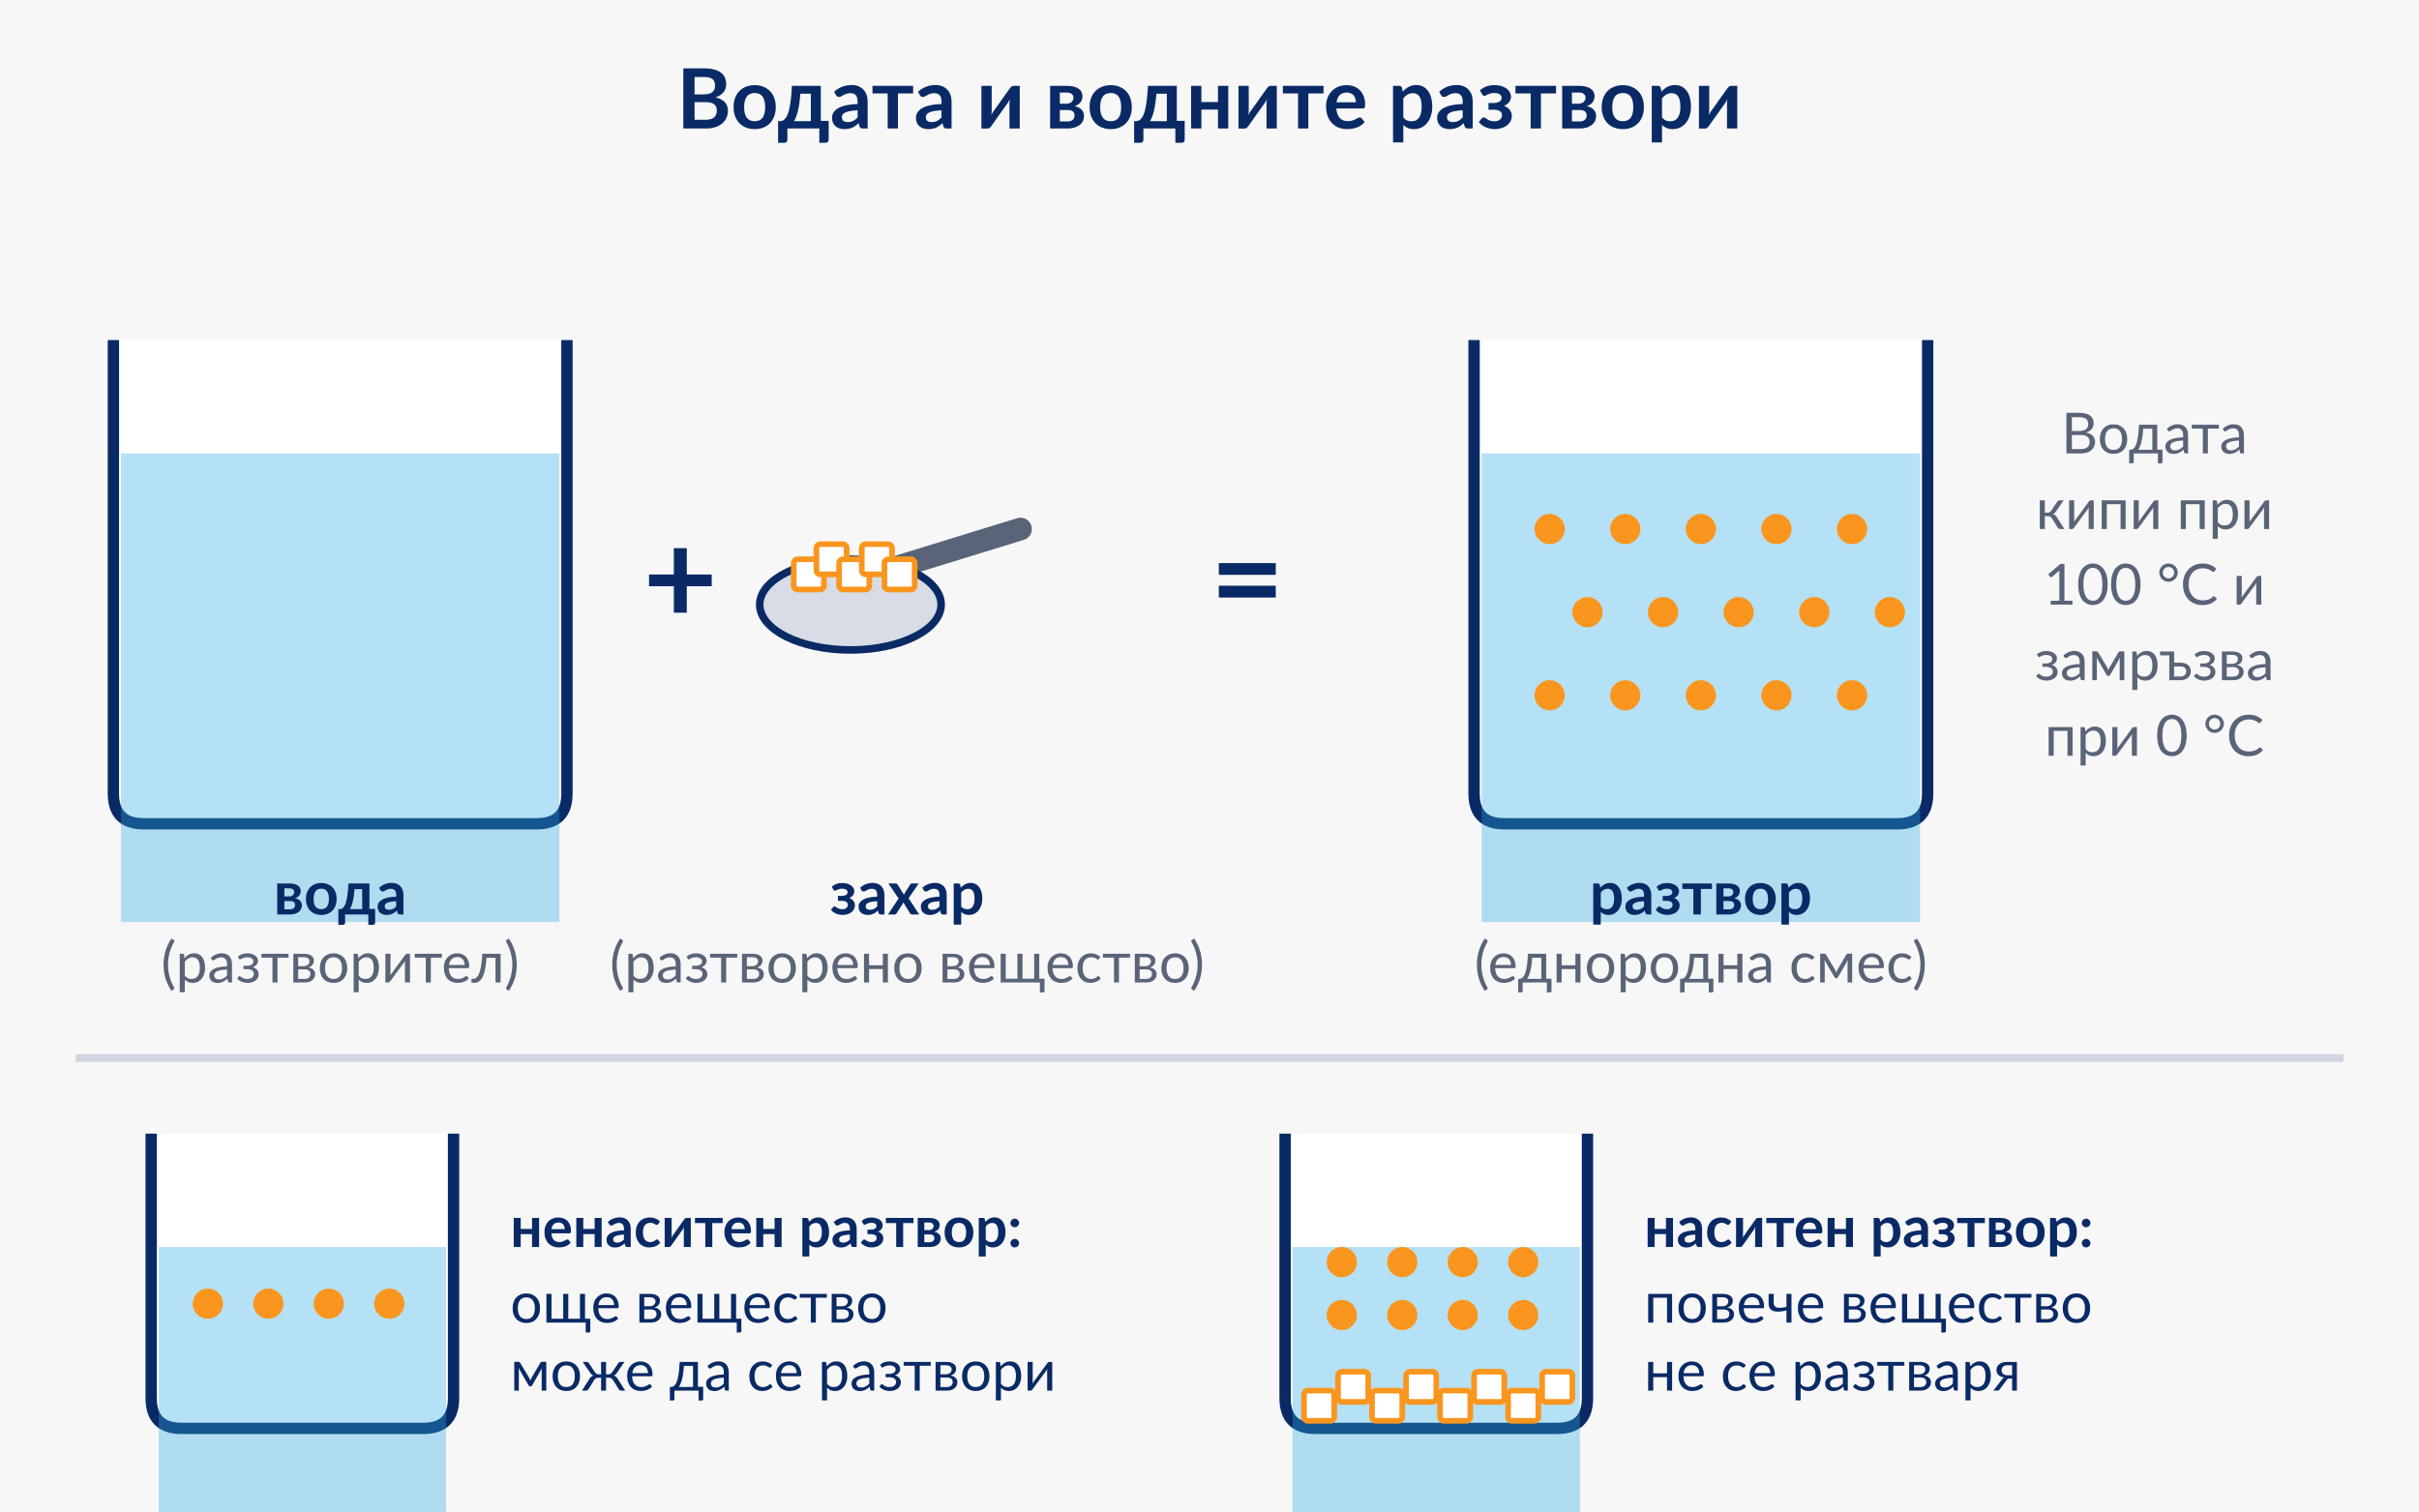
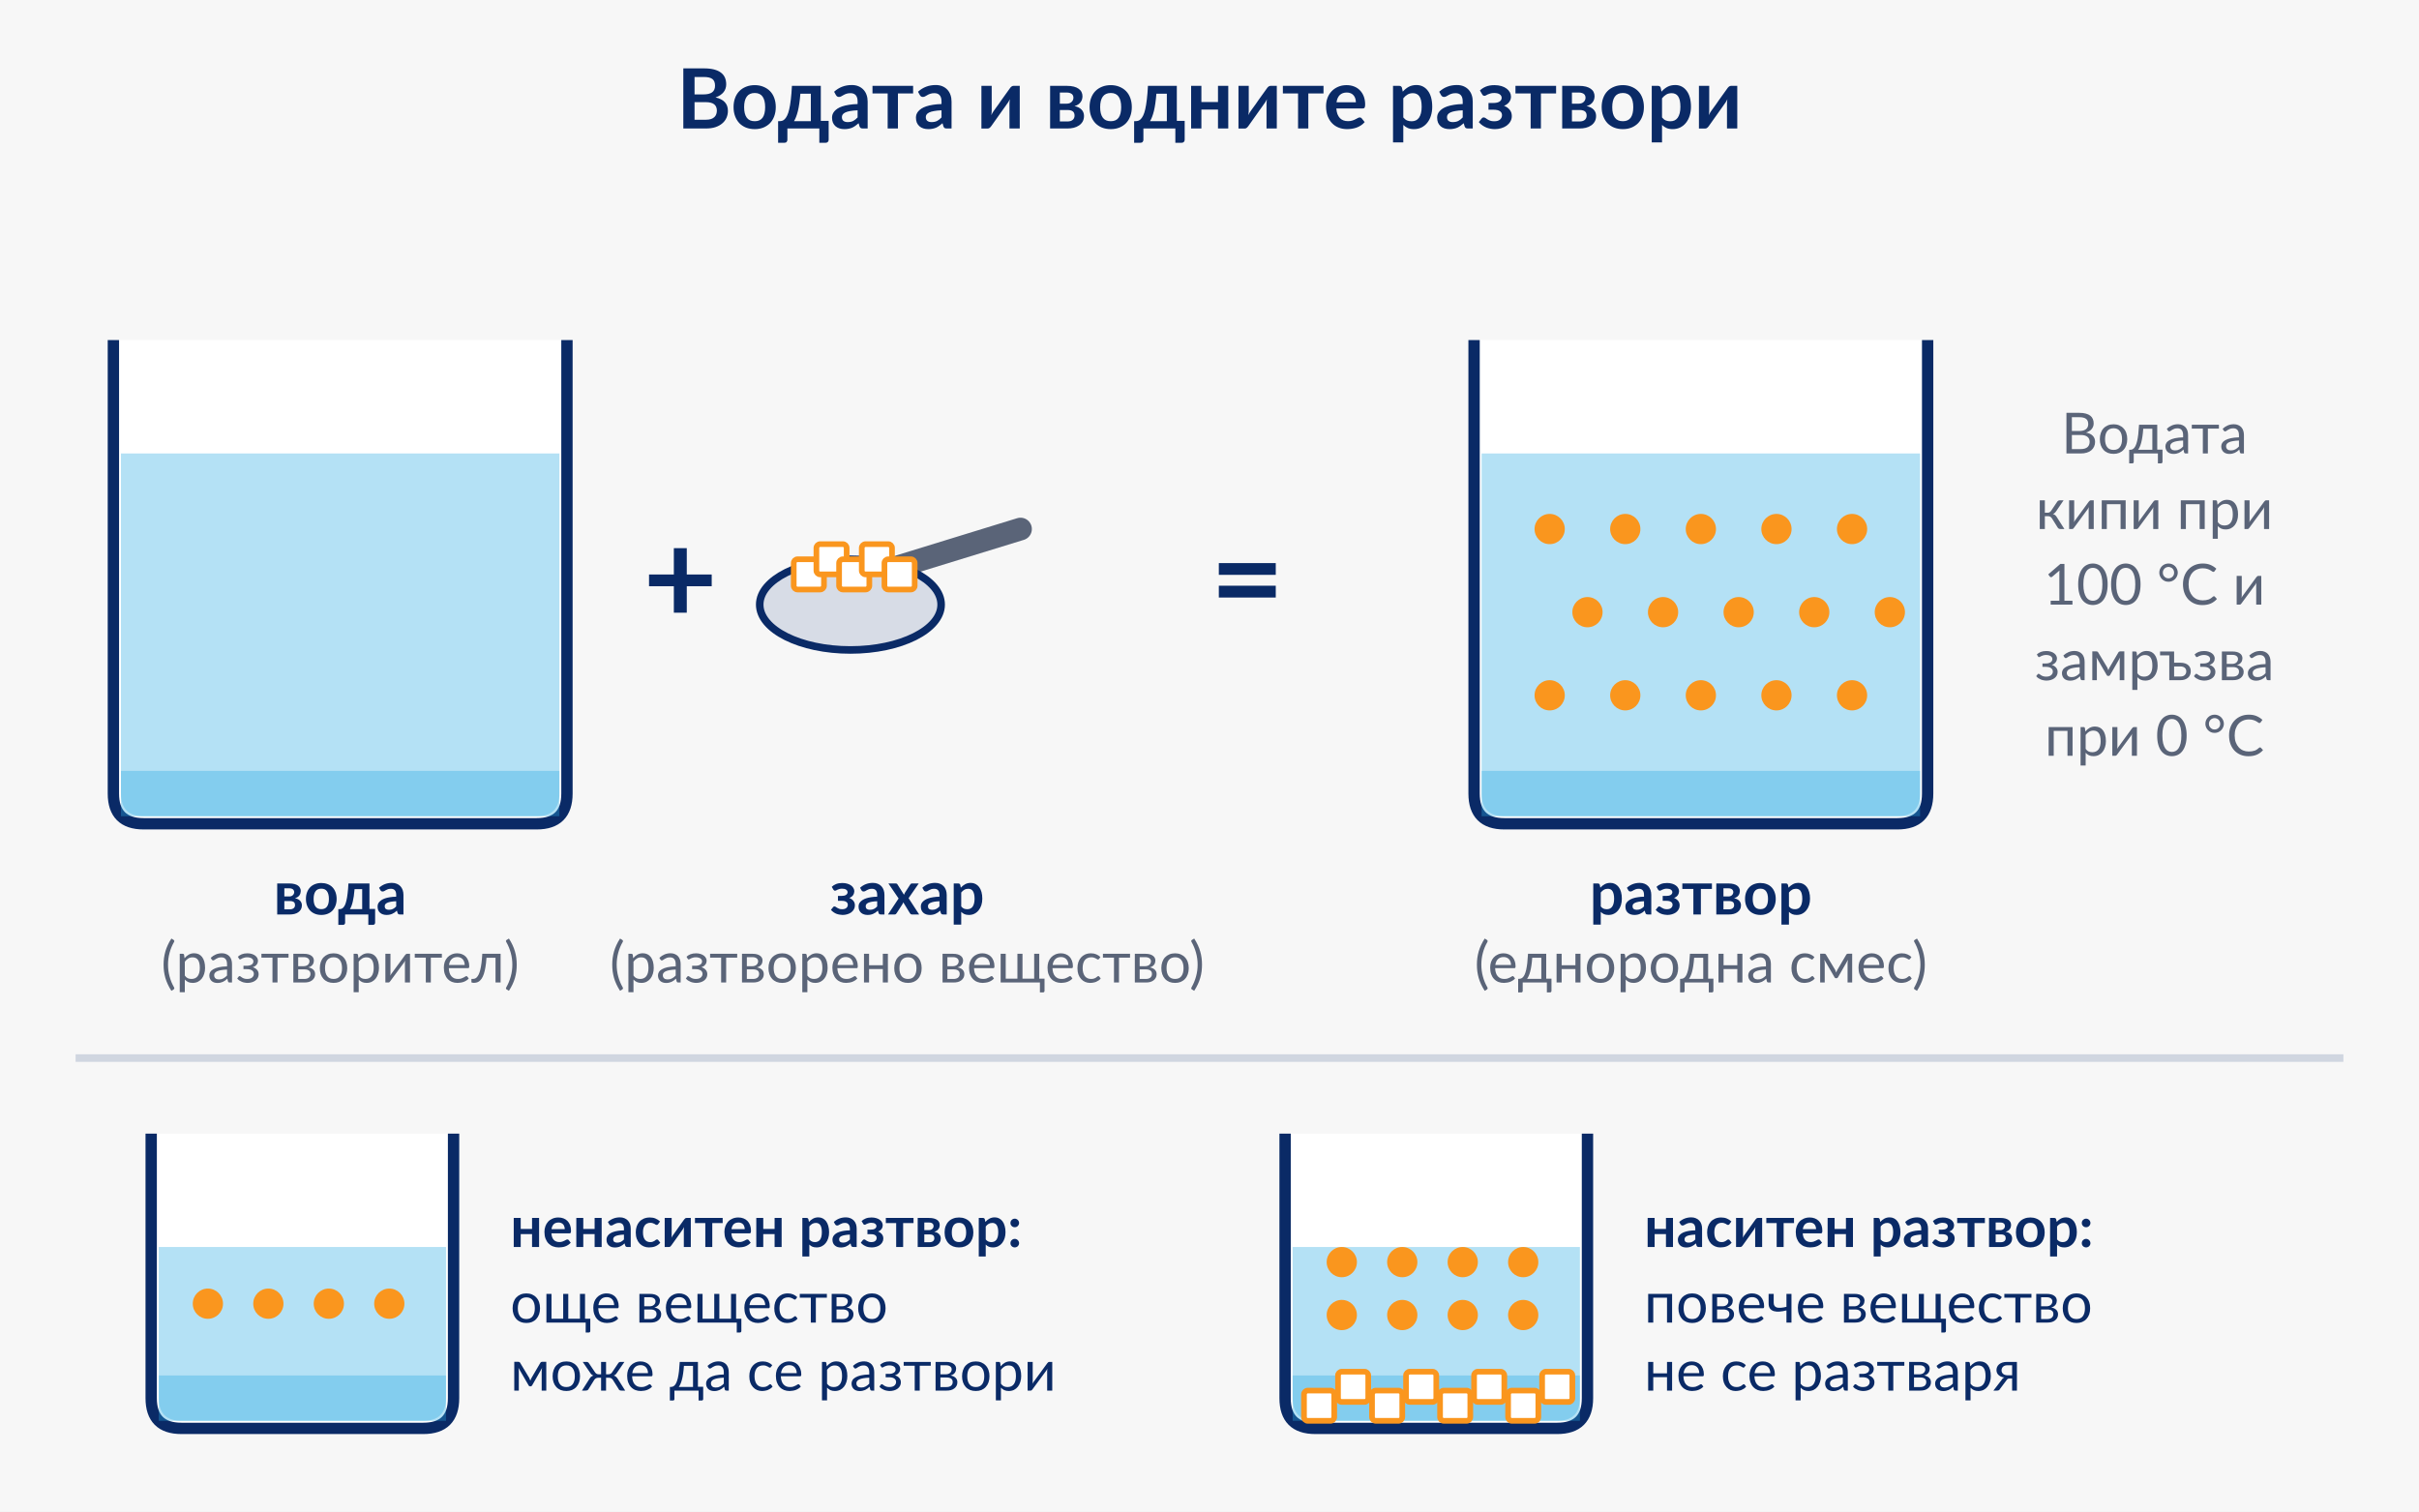
<svg xmlns="http://www.w3.org/2000/svg" viewBox="0 0 640 400" width="640" height="400" font-family="Lato, Arial, sans-serif" role="img">
  <defs>
    <marker id="a" viewBox="0 0 10 10" refX="8" refY="5" markerWidth="5" markerHeight="5" orient="auto-start-reverse">
      <path d="M0,0 L10,5 L0,10 z" fill="#0A2A66" />
    </marker>
    <marker id="o" viewBox="0 0 10 10" refX="8" refY="5" markerWidth="5" markerHeight="5" orient="auto-start-reverse">
      <path d="M0,0 L10,5 L0,10 z" fill="#FA961E" />
    </marker>
    <marker id="t" viewBox="0 0 10 10" refX="8" refY="5" markerWidth="5" markerHeight="5" orient="auto-start-reverse">
      <path d="M0,0 L10,5 L0,10 z" fill="#14BF96" />
    </marker>
    <marker id="c" viewBox="0 0 10 10" refX="8" refY="5" markerWidth="5" markerHeight="5" orient="auto-start-reverse">
      <path d="M0,0 L10,5 L0,10 z" fill="#28AAE1" />
    </marker>
    <marker id="g" viewBox="0 0 10 10" refX="8" refY="5" markerWidth="5" markerHeight="5" orient="auto-start-reverse">
      <path d="M0,0 L10,5 L0,10 z" fill="#3CB44B" />
    </marker>
    <marker id="gr" viewBox="0 0 10 10" refX="8" refY="5" markerWidth="5" markerHeight="5" orient="auto-start-reverse">
      <path d="M0,0 L10,5 L0,10 z" fill="#5A6478" />
    </marker>
  </defs>
  <rect width="640" height="400" fill="#F7F7F7" />
  <text x="320" y="34" font-size="22" text-anchor="middle" font-weight="bold" fill="#0A2A66">Водата и водните разтвори</text>
  <path d="M30,90 L30,210 Q30,218 38,218 L142,218 Q150,218 150,210 L150,90" fill="#fff" stroke="#0A2A66" stroke-width="3" />
-   <rect x="32" y="120" width="116" height="124" fill="#28AAE1" opacity="0.35" />
+   <rect x="32" y="120" width="116" height="96" fill="#28AAE1" opacity="0.35" />
+   <path d="M32,204 L32,210 Q32,216 38,216 L142,216 Q148,216 148,210 L148,204 z" fill="#28AAE1" stroke="none" stroke-width="0" opacity="0.35" />
  <text x="90" y="242" font-size="16" text-anchor="middle" font-weight="bold" fill="#0A2A66">вода</text>
  <text x="90" y="260" font-size="15" text-anchor="middle" font-weight="normal" fill="#5A6478">(разтворител)</text>
  <text x="180" y="165" font-size="34" text-anchor="middle" font-weight="bold" fill="#0A2A66">+</text>
  <path d="M205,160 L270,140" fill="none" stroke="#5A6478" stroke-width="6" stroke-linecap="round" />
  <ellipse cx="225" cy="160" rx="24" ry="12" fill="#D7DCE6" stroke="#0A2A66" stroke-width="2" />
  <rect x="210" y="148" width="8" height="8" rx="1" fill="#fff" stroke="#FA961E" stroke-width="1.5" />
  <rect x="216" y="144" width="8" height="8" rx="1" fill="#fff" stroke="#FA961E" stroke-width="1.5" />
  <rect x="222" y="148" width="8" height="8" rx="1" fill="#fff" stroke="#FA961E" stroke-width="1.5" />
  <rect x="228" y="144" width="8" height="8" rx="1" fill="#fff" stroke="#FA961E" stroke-width="1.5" />
  <rect x="234" y="148" width="8" height="8" rx="1" fill="#fff" stroke="#FA961E" stroke-width="1.5" />
  <text x="240" y="242" font-size="16" text-anchor="middle" font-weight="bold" fill="#0A2A66">захар</text>
  <text x="240" y="260" font-size="15" text-anchor="middle" font-weight="normal" fill="#5A6478">(разтворено вещество)</text>
  <text x="330" y="165" font-size="34" text-anchor="middle" font-weight="bold" fill="#0A2A66">=</text>
  <path d="M390,90 L390,210 Q390,218 398,218 L502,218 Q510,218 510,210 L510,90" fill="#fff" stroke="#0A2A66" stroke-width="3" />
-   <rect x="392" y="120" width="116" height="124" fill="#28AAE1" opacity="0.35" />
+   <rect x="392" y="120" width="116" height="96" fill="#28AAE1" opacity="0.35" />
+   <path d="M392,204 L392,210 Q392,216 398,216 L502,216 Q508,216 508,210 L508,204 z" fill="#28AAE1" stroke="none" stroke-width="0" opacity="0.35" />
  <circle cx="410" cy="140" r="4" fill="#FA961E" stroke="none" stroke-width="2" />
  <circle cx="420" cy="162" r="4" fill="#FA961E" stroke="none" stroke-width="2" />
  <circle cx="410" cy="184" r="4" fill="#FA961E" stroke="none" stroke-width="2" />
  <circle cx="430" cy="140" r="4" fill="#FA961E" stroke="none" stroke-width="2" />
  <circle cx="440" cy="162" r="4" fill="#FA961E" stroke="none" stroke-width="2" />
  <circle cx="430" cy="184" r="4" fill="#FA961E" stroke="none" stroke-width="2" />
  <circle cx="450" cy="140" r="4" fill="#FA961E" stroke="none" stroke-width="2" />
  <circle cx="460" cy="162" r="4" fill="#FA961E" stroke="none" stroke-width="2" />
  <circle cx="450" cy="184" r="4" fill="#FA961E" stroke="none" stroke-width="2" />
  <circle cx="470" cy="140" r="4" fill="#FA961E" stroke="none" stroke-width="2" />
  <circle cx="480" cy="162" r="4" fill="#FA961E" stroke="none" stroke-width="2" />
  <circle cx="470" cy="184" r="4" fill="#FA961E" stroke="none" stroke-width="2" />
  <circle cx="490" cy="140" r="4" fill="#FA961E" stroke="none" stroke-width="2" />
  <circle cx="500" cy="162" r="4" fill="#FA961E" stroke="none" stroke-width="2" />
  <circle cx="490" cy="184" r="4" fill="#FA961E" stroke="none" stroke-width="2" />
  <text x="450" y="242" font-size="16" text-anchor="middle" font-weight="bold" fill="#0A2A66">разтвор</text>
  <text x="450" y="260" font-size="15" text-anchor="middle" font-weight="normal" fill="#5A6478">(еднородна смес)</text>
  <line x1="20" y1="280" x2="620" y2="280" stroke="#D0D6E0" stroke-width="2" />
  <path d="M40,300 L40,370 Q40,378 48,378 L112,378 Q120,378 120,370 L120,300" fill="#fff" stroke="#0A2A66" stroke-width="3" />
-   <rect x="42" y="330" width="76" height="74" fill="#28AAE1" opacity="0.35" />
+   <rect x="42" y="330" width="76" height="46" fill="#28AAE1" opacity="0.35" />
+   <path d="M42,364 L42,370 Q42,376 48,376 L112,376 Q118,376 118,370 L118,364 z" fill="#28AAE1" stroke="none" stroke-width="0" opacity="0.35" />
  <circle cx="55" cy="345" r="4" fill="#FA961E" stroke="none" stroke-width="2" />
  <circle cx="71" cy="345" r="4" fill="#FA961E" stroke="none" stroke-width="2" />
  <circle cx="87" cy="345" r="4" fill="#FA961E" stroke="none" stroke-width="2" />
  <circle cx="103" cy="345" r="4" fill="#FA961E" stroke="none" stroke-width="2" />
  <text x="135" y="330" font-size="15" text-anchor="start" font-weight="bold" fill="#0A2A66">ненаситен разтвор:</text>
  <text x="135" y="350" font-size="15" text-anchor="start" font-weight="normal" fill="#0A2A66">още вещество</text>
  <text x="135" y="368" font-size="15" text-anchor="start" font-weight="normal" fill="#0A2A66">може да се разтвори</text>
  <path d="M340,300 L340,370 Q340,378 348,378 L412,378 Q420,378 420,370 L420,300" fill="#fff" stroke="#0A2A66" stroke-width="3" />
-   <rect x="342" y="330" width="76" height="74" fill="#28AAE1" opacity="0.35" />
+   <rect x="342" y="330" width="76" height="46" fill="#28AAE1" opacity="0.35" />
+   <path d="M342,364 L342,370 Q342,376 348,376 L412,376 Q418,376 418,370 L418,364 z" fill="#28AAE1" stroke="none" stroke-width="0" opacity="0.35" />
  <circle cx="355" cy="334" r="4" fill="#FA961E" stroke="none" stroke-width="2" />
  <circle cx="355" cy="348" r="4" fill="#FA961E" stroke="none" stroke-width="2" />
  <circle cx="371" cy="334" r="4" fill="#FA961E" stroke="none" stroke-width="2" />
  <circle cx="371" cy="348" r="4" fill="#FA961E" stroke="none" stroke-width="2" />
  <circle cx="387" cy="334" r="4" fill="#FA961E" stroke="none" stroke-width="2" />
  <circle cx="387" cy="348" r="4" fill="#FA961E" stroke="none" stroke-width="2" />
  <circle cx="403" cy="334" r="4" fill="#FA961E" stroke="none" stroke-width="2" />
  <circle cx="403" cy="348" r="4" fill="#FA961E" stroke="none" stroke-width="2" />
  <rect x="345" y="368" width="8" height="8" rx="1" fill="#fff" stroke="#FA961E" stroke-width="1.5" />
  <rect x="354" y="363" width="8" height="8" rx="1" fill="#fff" stroke="#FA961E" stroke-width="1.5" />
  <rect x="363" y="368" width="8" height="8" rx="1" fill="#fff" stroke="#FA961E" stroke-width="1.5" />
  <rect x="372" y="363" width="8" height="8" rx="1" fill="#fff" stroke="#FA961E" stroke-width="1.5" />
  <rect x="381" y="368" width="8" height="8" rx="1" fill="#fff" stroke="#FA961E" stroke-width="1.5" />
  <rect x="390" y="363" width="8" height="8" rx="1" fill="#fff" stroke="#FA961E" stroke-width="1.5" />
  <rect x="399" y="368" width="8" height="8" rx="1" fill="#fff" stroke="#FA961E" stroke-width="1.5" />
  <rect x="408" y="363" width="8" height="8" rx="1" fill="#fff" stroke="#FA961E" stroke-width="1.5" />
  <text x="435" y="330" font-size="15" text-anchor="start" font-weight="bold" fill="#0A2A66">наситен разтвор:</text>
  <text x="435" y="350" font-size="15" text-anchor="start" font-weight="normal" fill="#0A2A66">повече вещество</text>
  <text x="435" y="368" font-size="15" text-anchor="start" font-weight="normal" fill="#0A2A66">не се разтваря</text>
  <text x="570" y="120" font-size="15" text-anchor="middle" font-weight="normal" fill="#5A6478">Водата</text>
  <text x="570" y="140" font-size="15" text-anchor="middle" font-weight="normal" fill="#5A6478">кипи при</text>
  <text x="570" y="160" font-size="15" text-anchor="middle" font-weight="normal" fill="#5A6478">100 °C и</text>
  <text x="570" y="180" font-size="15" text-anchor="middle" font-weight="normal" fill="#5A6478">замръзва</text>
  <text x="570" y="200" font-size="15" text-anchor="middle" font-weight="normal" fill="#5A6478">при 0 °C</text>
</svg>
